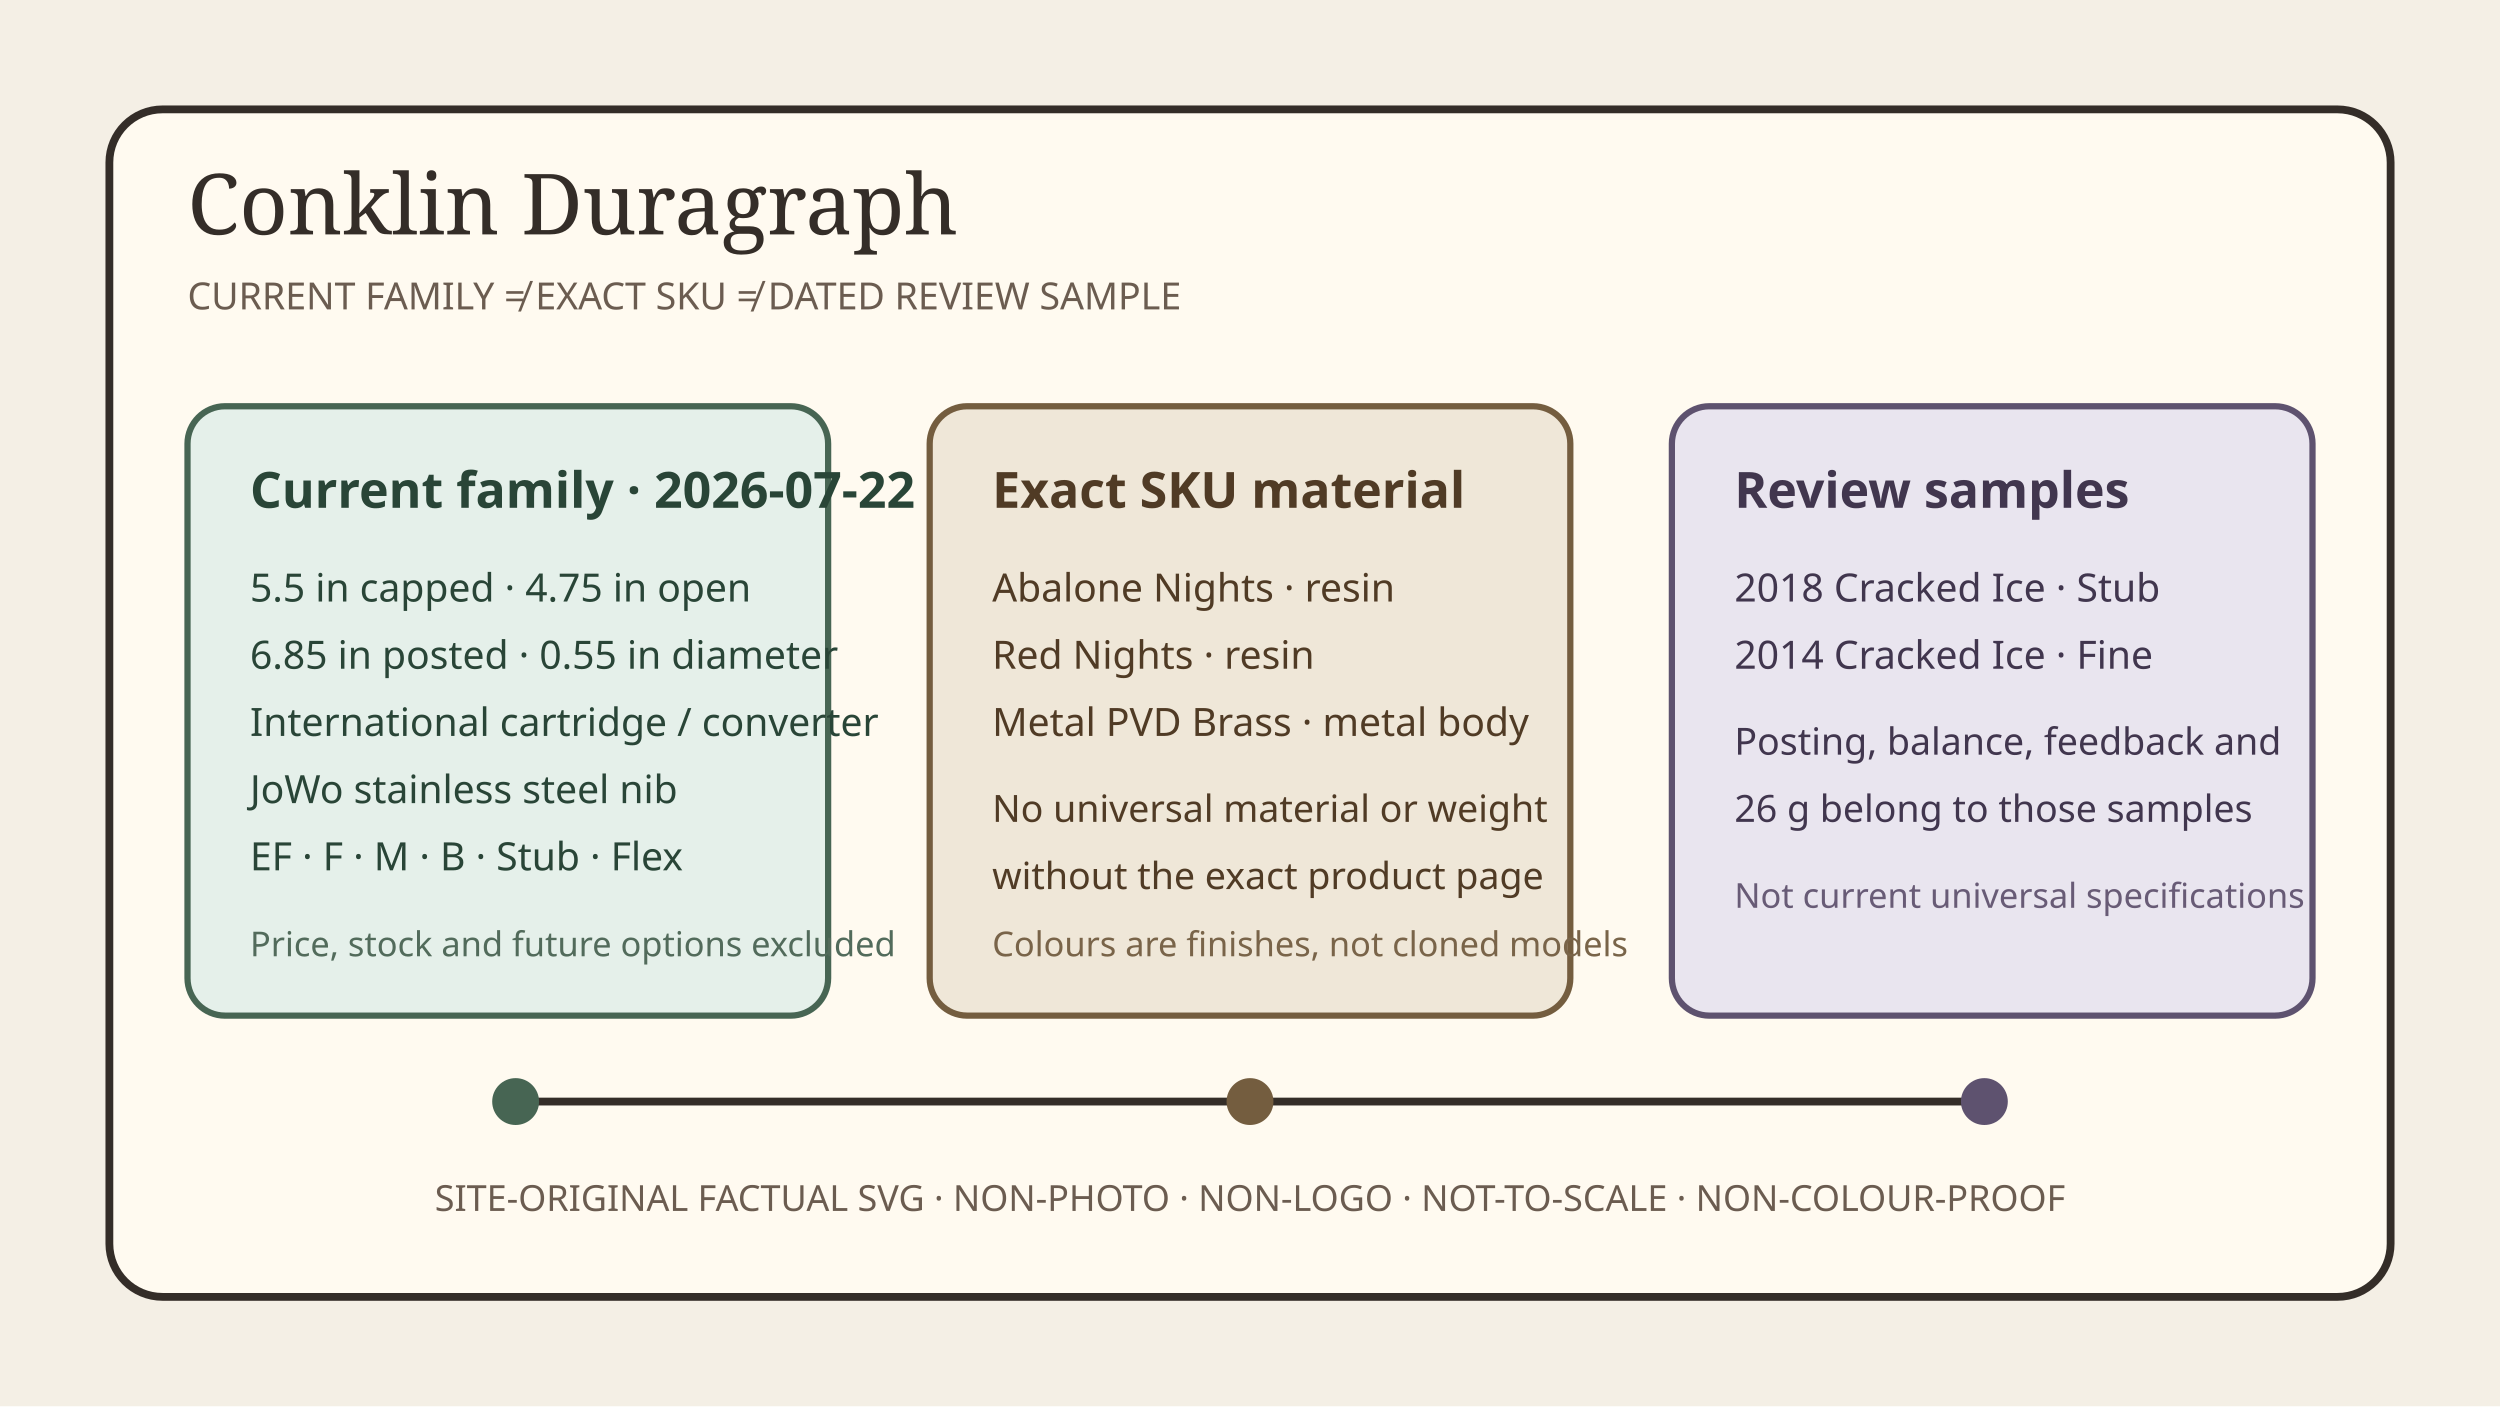
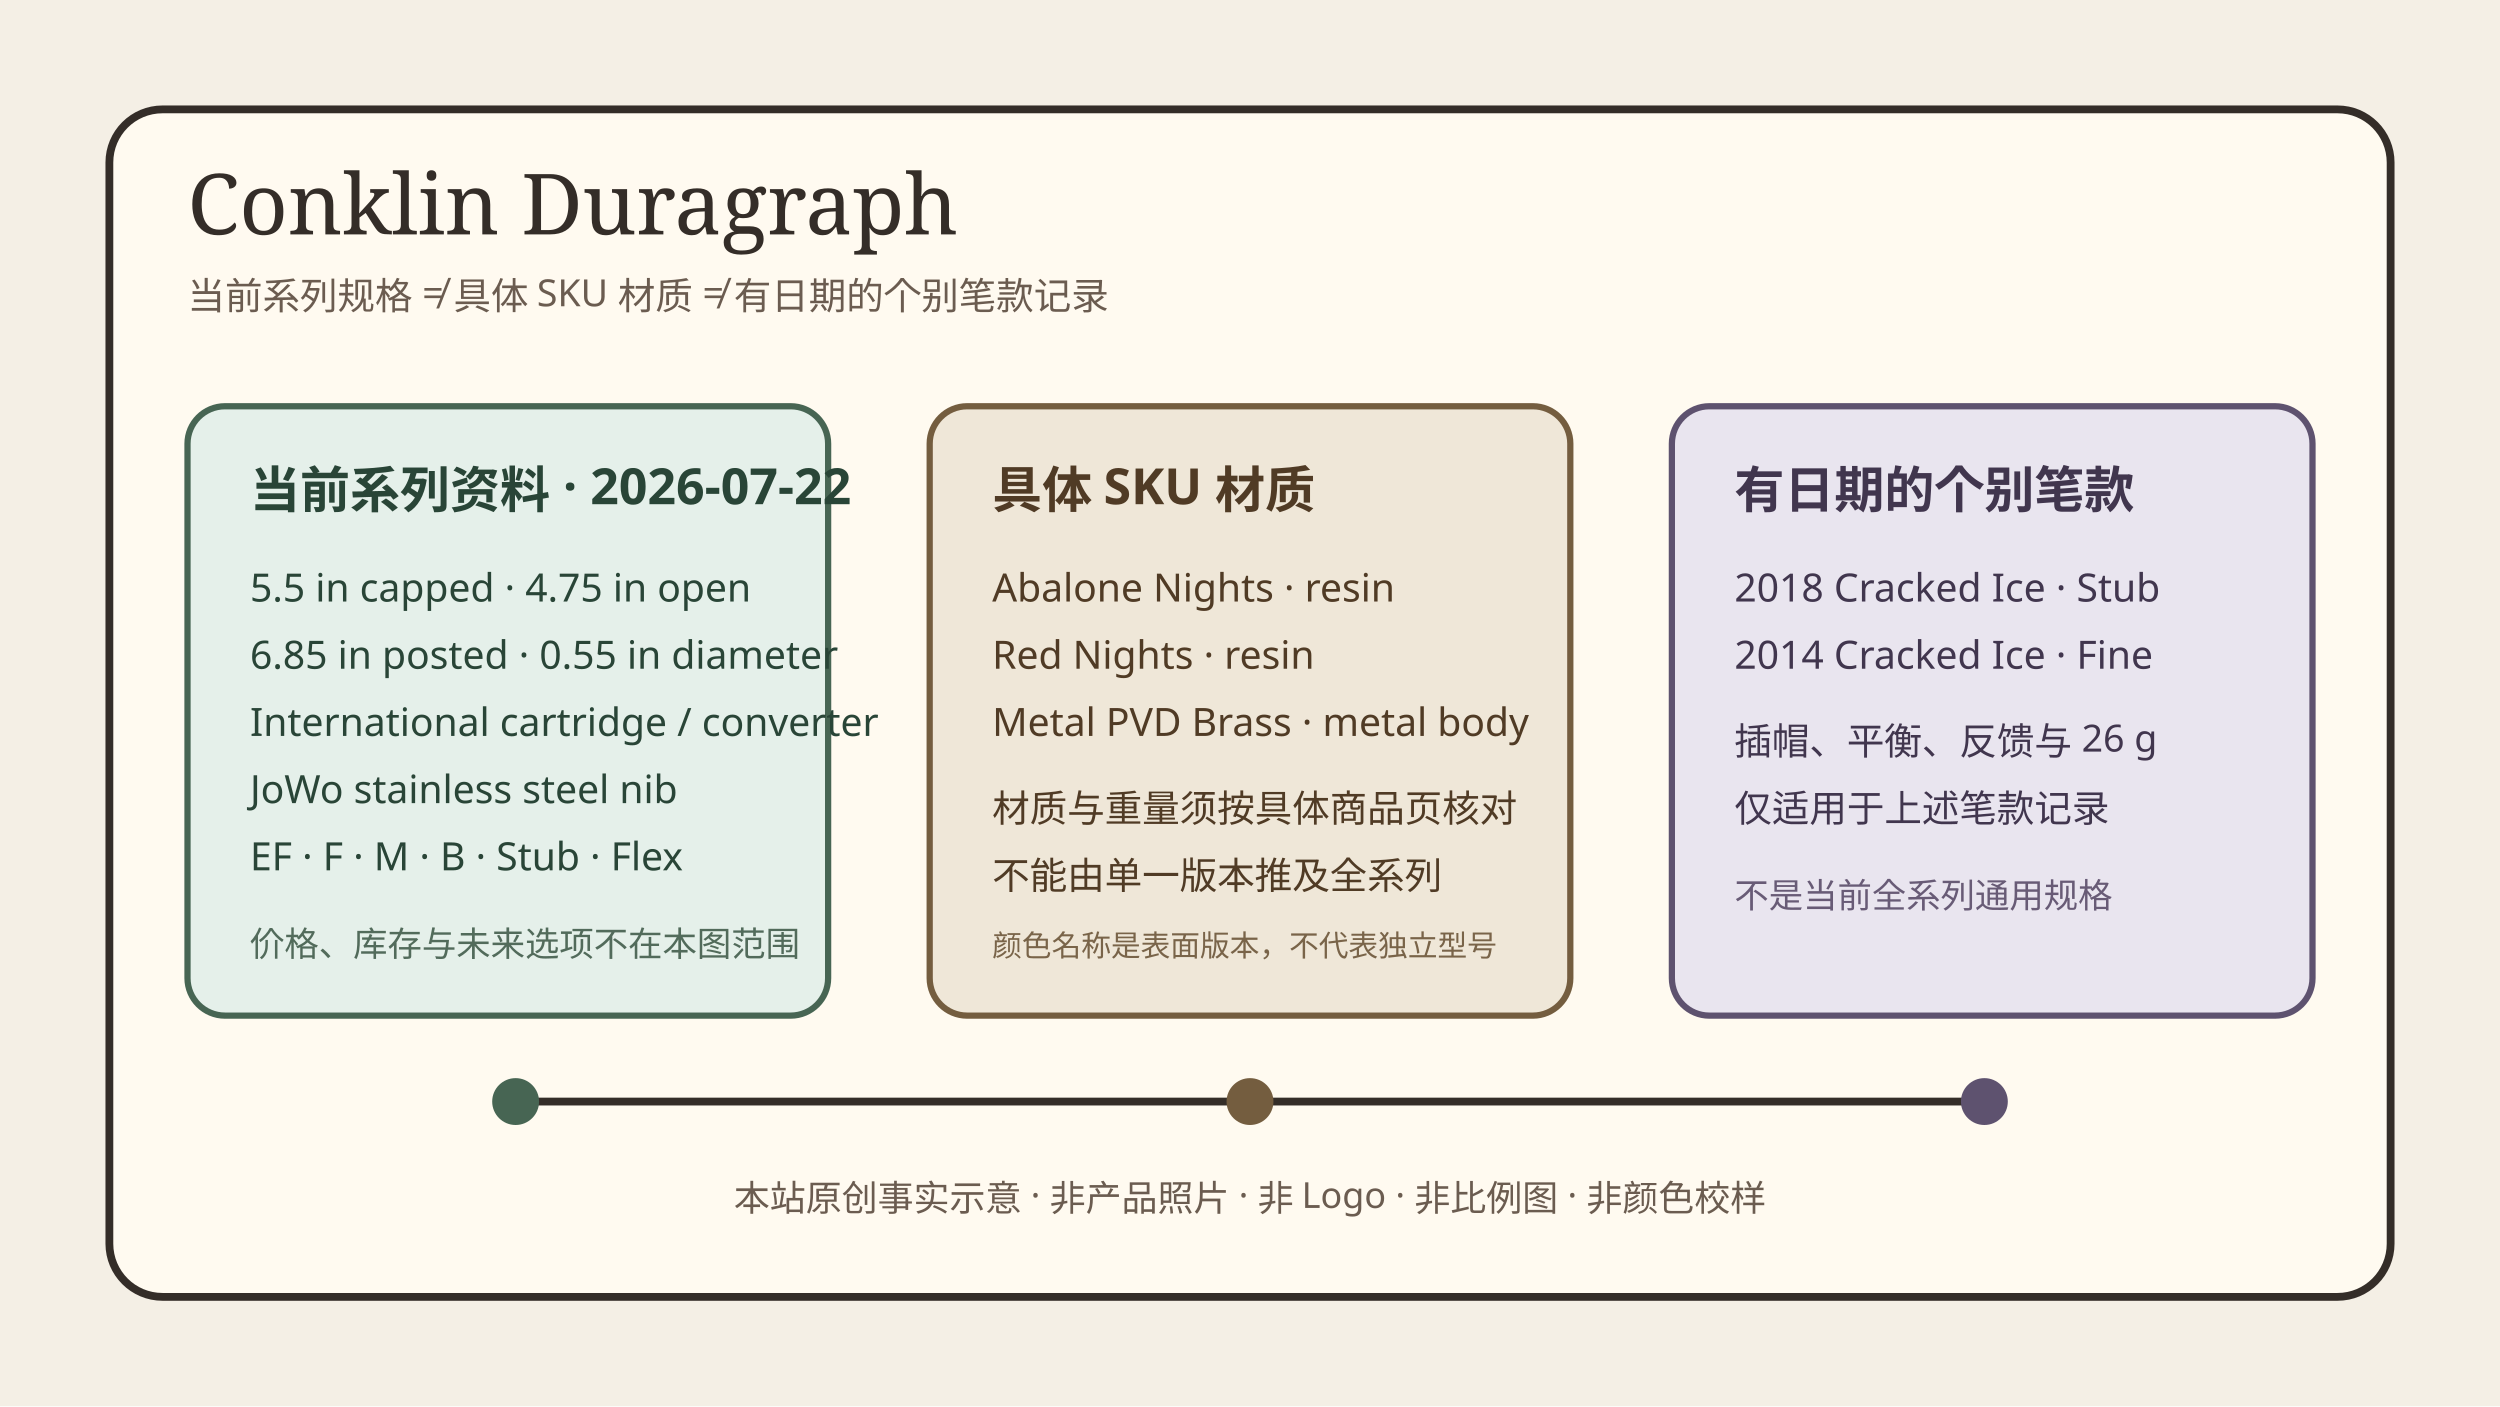
<svg xmlns="http://www.w3.org/2000/svg" width="1600" height="900" viewBox="0 0 1600 900" role="img" aria-labelledby="title desc">
  <rect width="1600" height="900" fill="#f4efe5" />
  <rect x="70" y="70" width="1460" height="760" rx="34" fill="#fffaf0" stroke="#342d28" stroke-width="5" />
  <text x="120" y="150" font-family="serif" font-size="54" fill="#342d28">Conklin Duragraph</text>
-   <text x="120" y="198" font-family="sans-serif" font-size="24" fill="#6b5c50">CURRENT FAMILY ≠ EXACT SKU ≠ DATED REVIEW SAMPLE</text>
+   <text x="120" y="198" font-family="sans-serif" font-size="24" fill="#6b5c50">当前系列规格 ≠ 具体 SKU 材质 ≠ 有日期的个别笔款记录</text>
  <g font-family="sans-serif">
    <rect x="120" y="260" width="410" height="390" rx="24" fill="#e5f0ea" stroke="#476553" stroke-width="4" />
-     <text x="160" y="325" font-size="32" font-weight="700" fill="#294537">Current family · 2026-07-22</text>
+     <text x="160" y="325" font-size="32" font-weight="700" fill="#294537">当前系列资料 · 2026-07-22</text>
    <text x="160" y="385" font-size="25" fill="#294537">5.5 in capped · 4.75 in open</text>
    <text x="160" y="428" font-size="25" fill="#294537">6.85 in posted · 0.55 in diameter</text>
    <text x="160" y="471" font-size="25" fill="#294537">International cartridge / converter</text>
    <text x="160" y="514" font-size="25" fill="#294537">JoWo stainless steel nib</text>
    <text x="160" y="557" font-size="25" fill="#294537">EF · F · M · B · Stub · Flex</text>
-     <text x="160" y="612" font-size="22" fill="#526b5b">Price, stock and future options excluded</text>
+     <text x="160" y="612" font-size="22" fill="#526b5b">价格、库存与未来选项不在本图范围</text>
    <rect x="595" y="260" width="410" height="390" rx="24" fill="#efe7d8" stroke="#745d3f" stroke-width="4" />
-     <text x="635" y="325" font-size="32" font-weight="700" fill="#503b25">Exact SKU material</text>
+     <text x="635" y="325" font-size="32" font-weight="700" fill="#503b25">具体 SKU 材质</text>
    <text x="635" y="385" font-size="25" fill="#503b25">Abalone Nights · resin</text>
    <text x="635" y="428" font-size="25" fill="#503b25">Red Nights · resin</text>
    <text x="635" y="471" font-size="25" fill="#503b25">Metal PVD Brass · metal body</text>
-     <text x="635" y="526" font-size="24" fill="#503b25">No universal material or weight</text>
-     <text x="635" y="569" font-size="24" fill="#503b25">without the exact product page</text>
-     <text x="635" y="612" font-size="22" fill="#796449">Colours are finishes, not cloned models</text>
+     <text x="635" y="526" font-size="24" fill="#503b25">材质与重量须按具体商品页核对</text>
+     <text x="635" y="569" font-size="24" fill="#503b25">不能由单一版本推及全系列</text>
+     <text x="635" y="612" font-size="19" fill="#796449">颜色名称是表面版本，不代表独立型号</text>
    <rect x="1070" y="260" width="410" height="390" rx="24" fill="#e9e5ef" stroke="#5e526f" stroke-width="4" />
-     <text x="1110" y="325" font-size="32" font-weight="700" fill="#41364e">Review samples</text>
+     <text x="1110" y="325" font-size="32" font-weight="700" fill="#41364e">有日期的个别笔款</text>
    <text x="1110" y="385" font-size="25" fill="#41364e">2018 Cracked Ice · Stub</text>
    <text x="1110" y="428" font-size="25" fill="#41364e">2014 Cracked Ice · Fine</text>
-     <text x="1110" y="483" font-size="24" fill="#41364e">Posting, balance, feedback and</text>
-     <text x="1110" y="526" font-size="24" fill="#41364e">26 g belong to those samples</text>
-     <text x="1110" y="581" font-size="22" fill="#685b76">Not current universal specifications</text>
+     <text x="1110" y="483" font-size="24" fill="#41364e">插帽、平衡、反馈与 26 g</text>
+     <text x="1110" y="526" font-size="24" fill="#41364e">仅适用于上述笔款记录</text>
+     <text x="1110" y="581" font-size="22" fill="#685b76">不是当前全系列通用规格</text>
  </g>
  <line x1="330" y1="705" x2="1270" y2="705" stroke="#342d28" stroke-width="5" />
  <circle cx="330" cy="705" r="15" fill="#476553" />
  <circle cx="800" cy="705" r="15" fill="#745d3f" />
  <circle cx="1270" cy="705" r="15" fill="#5e526f" />
-   <text x="800" y="775" text-anchor="middle" font-family="sans-serif" font-size="23" fill="#6b5c50">SITE-ORIGINAL FACTUAL SVG · NON-PHOTO · NON-LOGO · NOT-TO-SCALE · NON-COLOUR-PROOF</text>
+   <text x="800" y="775" text-anchor="middle" font-family="sans-serif" font-size="23" fill="#6b5c50">本站原创事实示意 · 非产品照片 · 非 Logo · 非比例图 · 非颜色校样</text>
</svg>
